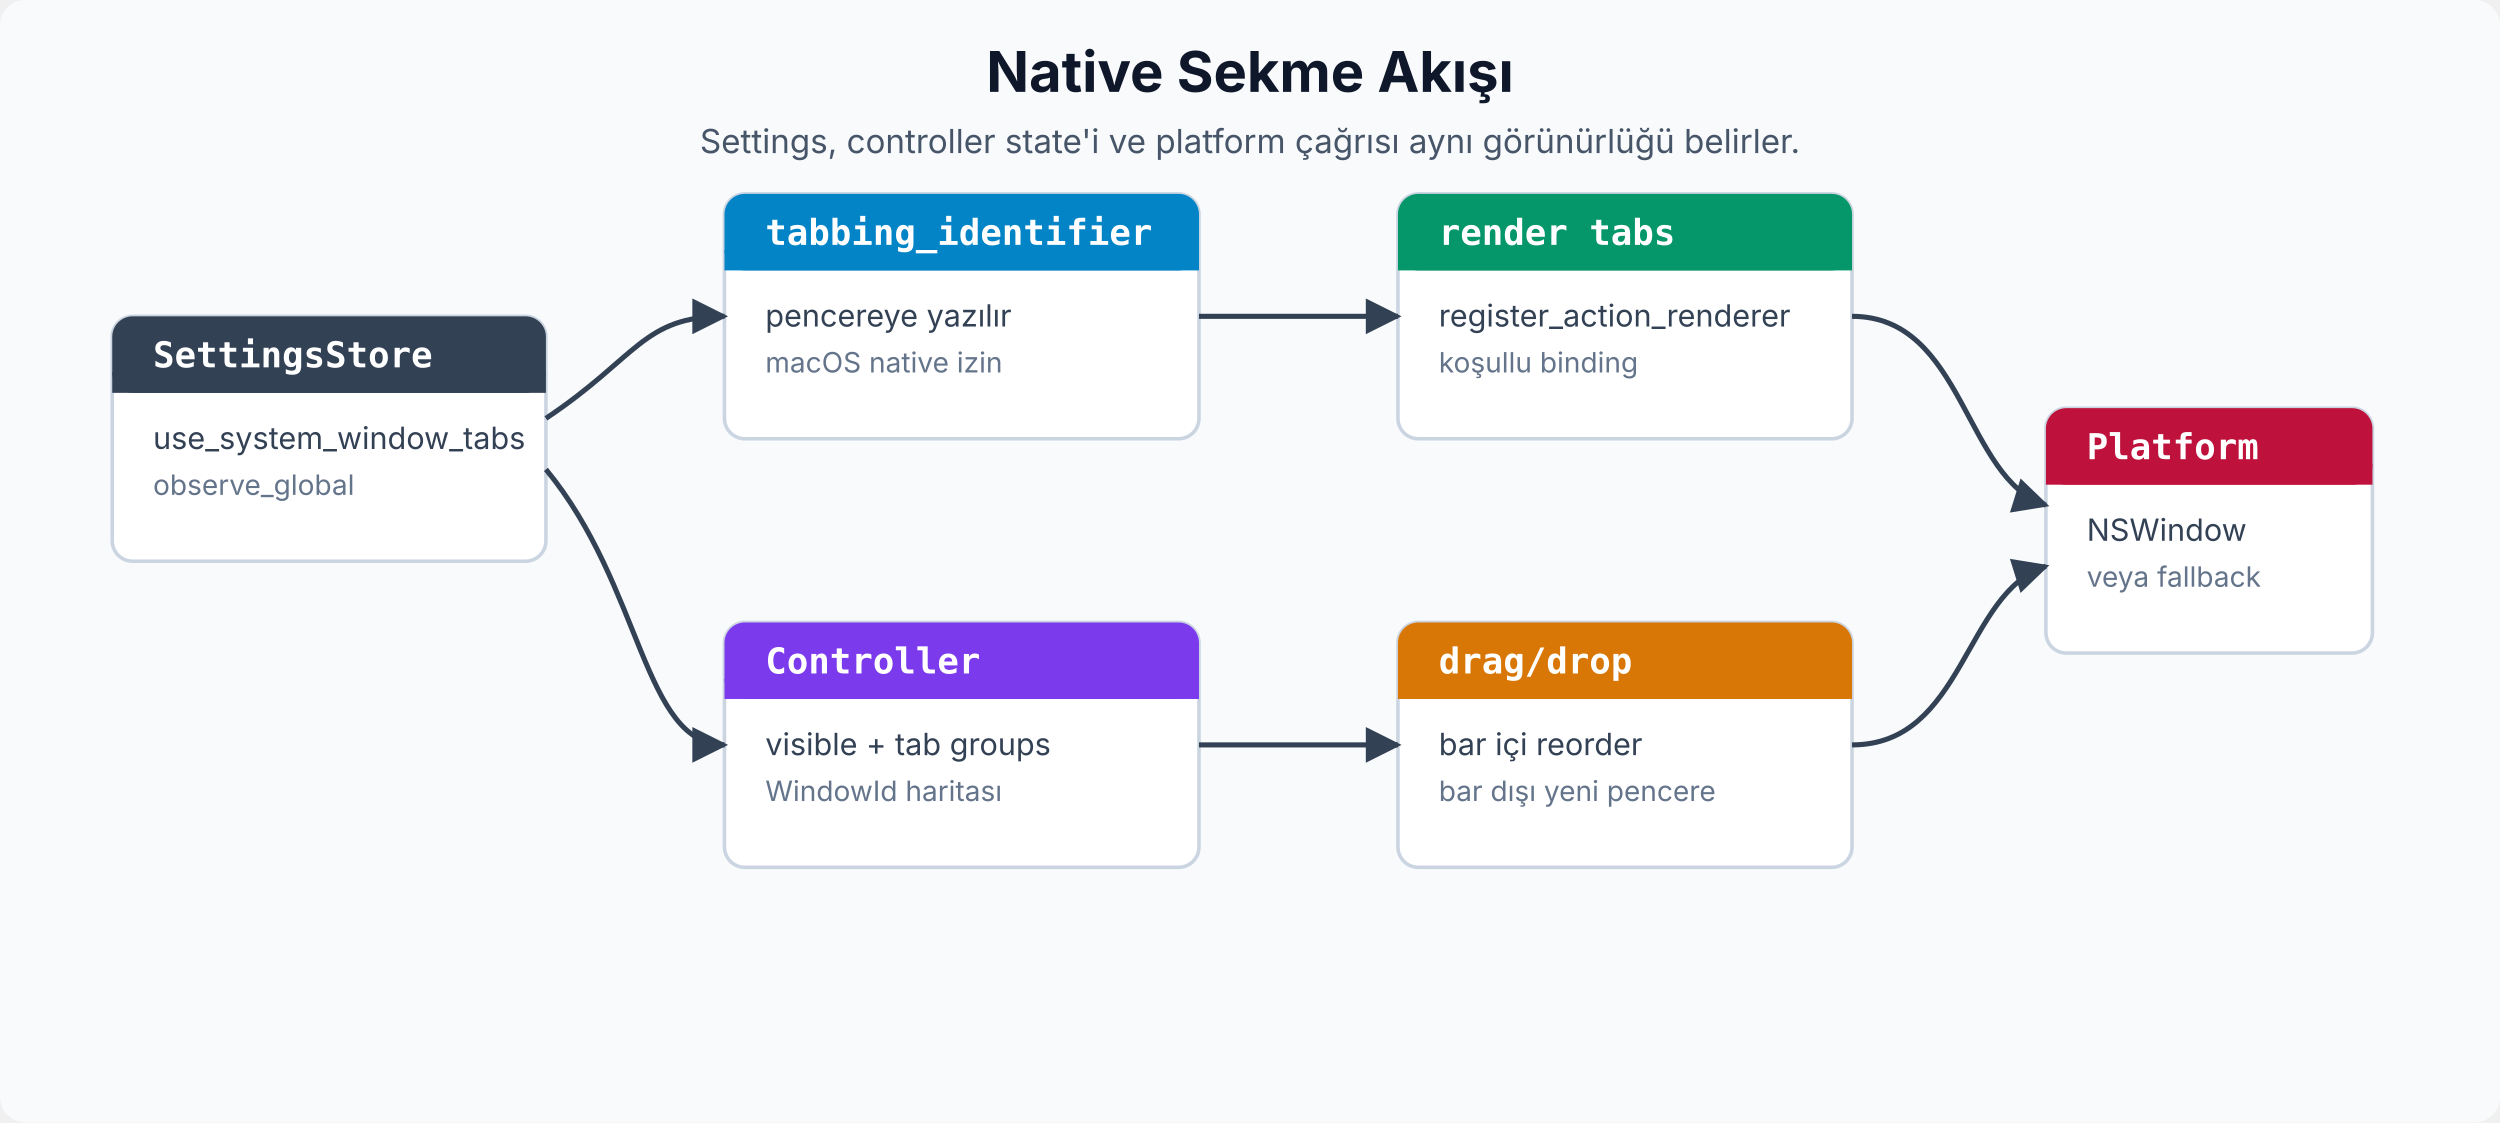
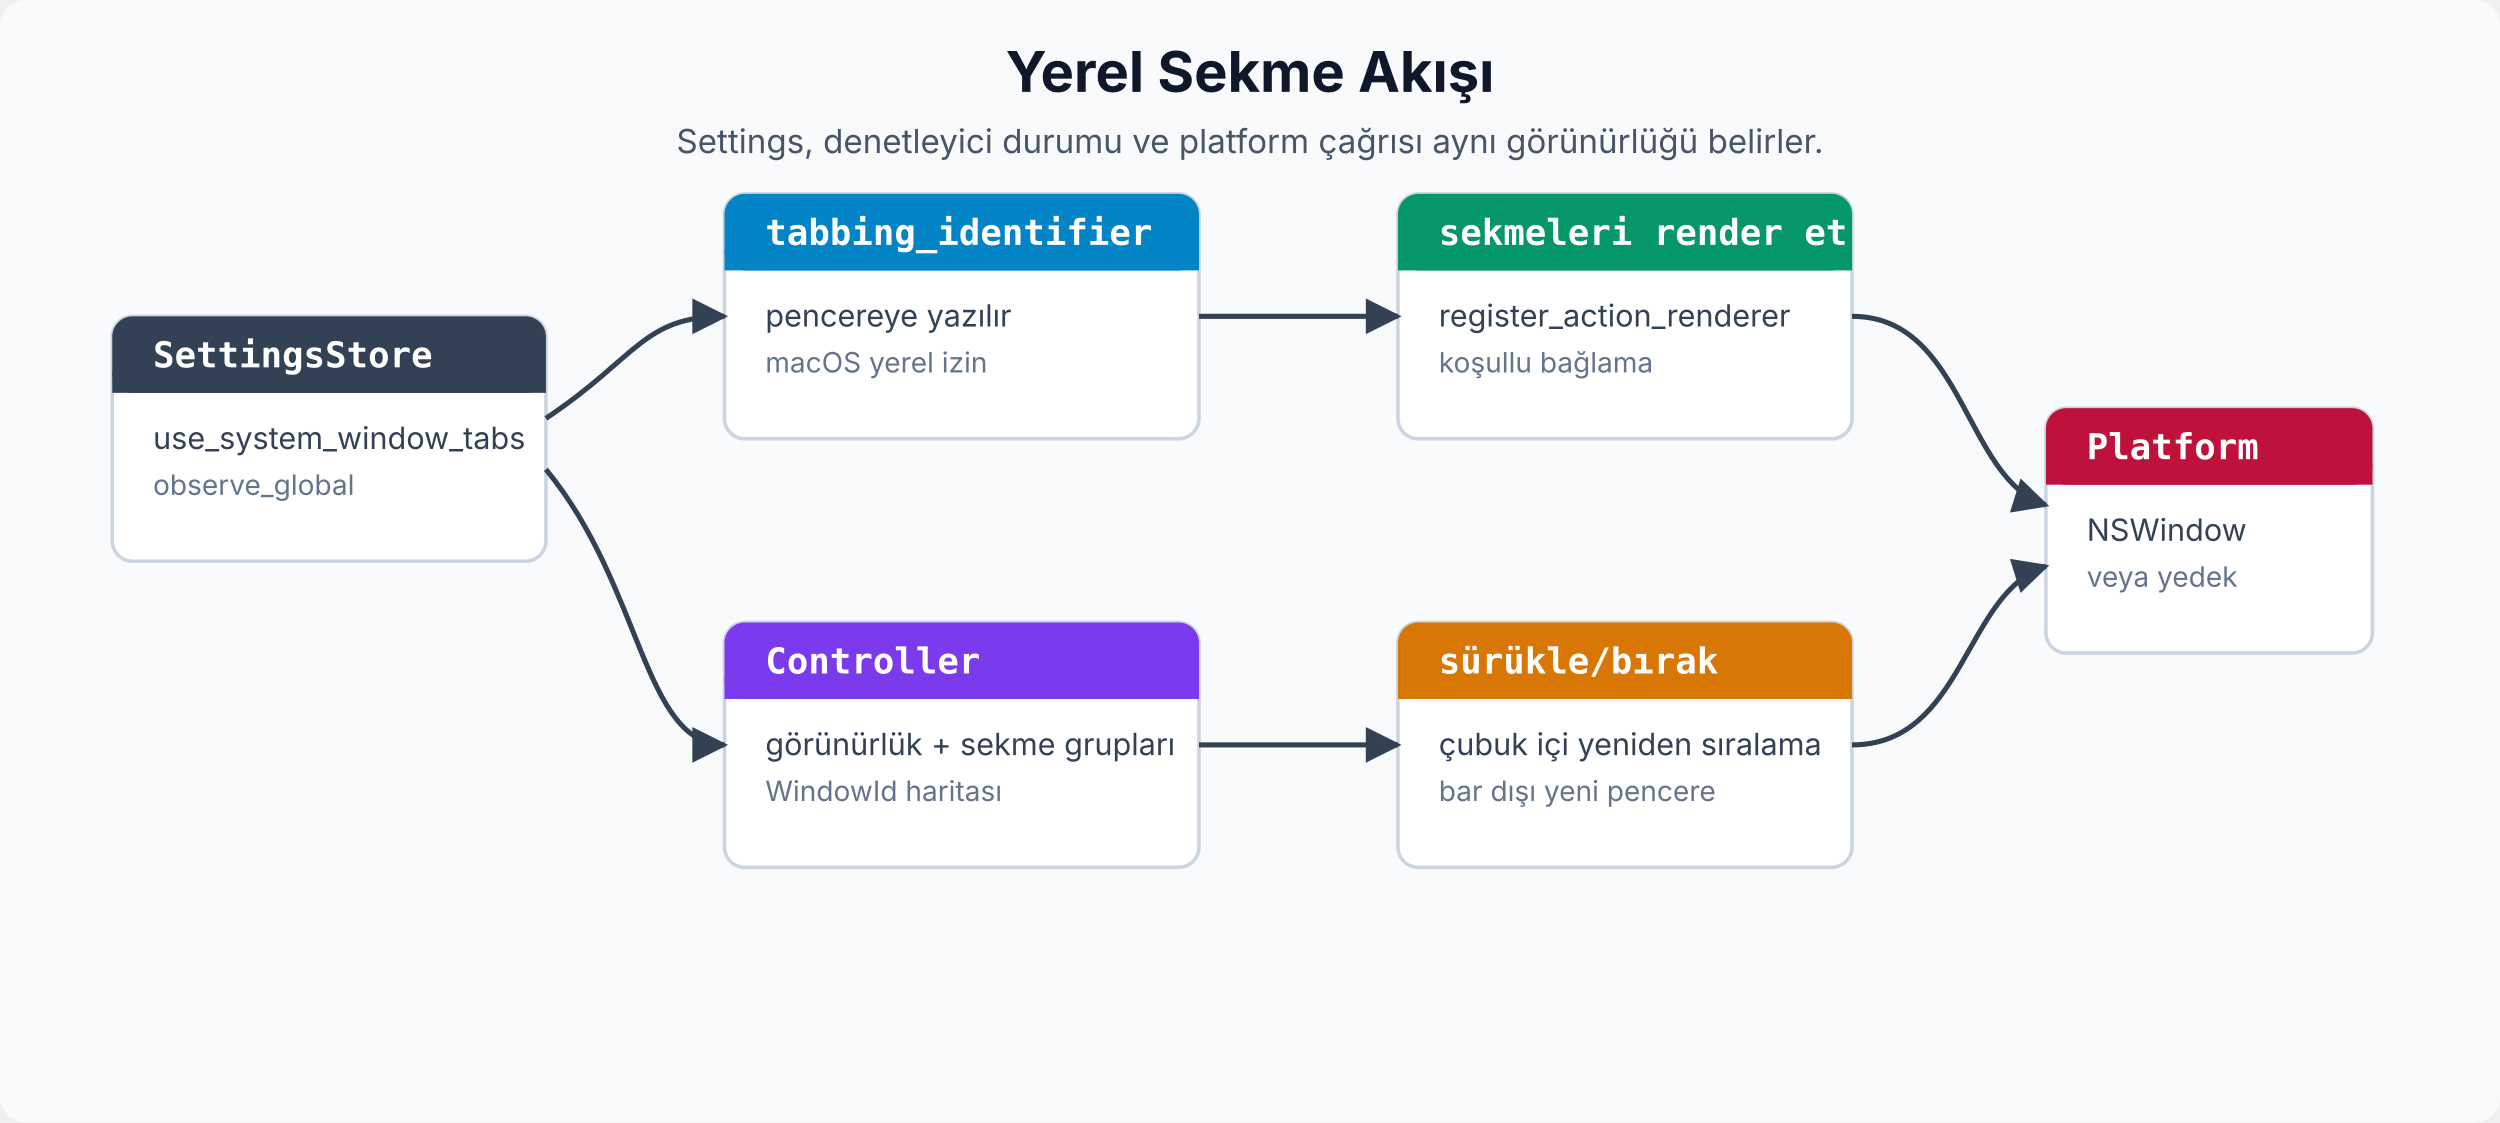
<svg xmlns="http://www.w3.org/2000/svg" viewBox="0 0 980 440">
  <defs>
    <marker id="arrow" viewBox="0 0 10 10" refX="9" refY="5" markerWidth="7" markerHeight="7" orient="auto-start-reverse">
      <path d="M 0 0 L 10 5 L 0 10 z" fill="#334155" />
    </marker>
    <style>
      .title{font:700 22px system-ui,-apple-system,"Segoe UI",sans-serif;fill:#0f172a}
      .sub{font:13px system-ui,-apple-system,"Segoe UI",sans-serif;fill:#475569}
      .card{fill:#fff;stroke:#cbd5e1;stroke-width:1.4}
      .head{font:700 14px ui-monospace,SFMono-Regular,Menlo,Consolas,monospace;fill:#fff}
      .body{font:12px system-ui,-apple-system,"Segoe UI",sans-serif;fill:#334155}
      .small{font:11px system-ui,-apple-system,"Segoe UI",sans-serif;fill:#64748b}
      .arrow{stroke:#334155;stroke-width:2;fill:none;marker-end:url(#arrow)}
    </style>
  </defs>
  <rect width="980" height="440" rx="10" fill="#f8fafc" />
-   <text x="490" y="36" text-anchor="middle" class="title">Native Sekme Akışı</text>
-   <text x="490" y="60" text-anchor="middle" class="sub">Settings, controller state'i ve platform çağrısı aynı görünürlüğü belirler.</text>
+   <text x="490" y="36" text-anchor="middle" class="title">Yerel Sekme Akışı</text>
+   <text x="490" y="60" text-anchor="middle" class="sub">Settings, denetleyici durumu ve platform çağrısı aynı görünürlüğü belirler.</text>
  <rect x="44" y="124" width="170" height="96" rx="8" class="card" />
  <rect x="44" y="124" width="170" height="30" rx="8" fill="#334155" />
  <path d="M44 146 H214 V154 H44 Z" fill="#334155" />
  <text x="60" y="144" class="head">SettingsStore</text>
  <text x="60" y="176" class="body">use_system_window_tabs</text>
  <text x="60" y="194" class="small">observe_global</text>
  <rect x="284" y="76" width="186" height="96" rx="8" class="card" />
  <rect x="284" y="76" width="186" height="30" rx="8" fill="#0284c7" />
  <path d="M284 98 H470 V106 H284 Z" fill="#0284c7" />
  <text x="300" y="96" class="head">tabbing_identifier</text>
  <text x="300" y="128" class="body">pencereye yazılır</text>
-   <text x="300" y="146" class="small">macOS native izin</text>
+   <text x="300" y="146" class="small">macOS yerel izin</text>
  <rect x="284" y="244" width="186" height="96" rx="8" class="card" />
  <rect x="284" y="244" width="186" height="30" rx="8" fill="#7c3aed" />
  <path d="M284 266 H470 V274 H284 Z" fill="#7c3aed" />
  <text x="300" y="264" class="head">Controller</text>
-   <text x="300" y="296" class="body">visible + tab groups</text>
+   <text x="300" y="296" class="body">görünürlük + sekme grupları</text>
  <text x="300" y="314" class="small">WindowId haritası</text>
  <rect x="548" y="76" width="178" height="96" rx="8" class="card" />
  <rect x="548" y="76" width="178" height="30" rx="8" fill="#059669" />
  <path d="M548 98 H726 V106 H548 Z" fill="#059669" />
-   <text x="564" y="96" class="head">render tabs</text>
+   <text x="564" y="96" class="head">sekmeleri render et</text>
  <text x="564" y="128" class="body">register_action_renderer</text>
-   <text x="564" y="146" class="small">koşullu binding</text>
+   <text x="564" y="146" class="small">koşullu bağlama</text>
  <rect x="548" y="244" width="178" height="96" rx="8" class="card" />
  <rect x="548" y="244" width="178" height="30" rx="8" fill="#d97706" />
  <path d="M548 266 H726 V274 H548 Z" fill="#d97706" />
-   <text x="564" y="264" class="head">drag/drop</text>
-   <text x="564" y="296" class="body">bar içi reorder</text>
+   <text x="564" y="264" class="head">sürükle/bırak</text>
+   <text x="564" y="296" class="body">çubuk içi yeniden sıralama</text>
  <text x="564" y="314" class="small">bar dışı yeni pencere</text>
  <rect x="802" y="160" width="128" height="96" rx="8" class="card" />
  <rect x="802" y="160" width="128" height="30" rx="8" fill="#be123c" />
  <path d="M802 182 H930 V190 H802 Z" fill="#be123c" />
  <text x="818" y="180" class="head">Platform</text>
  <text x="818" y="212" class="body">NSWindow</text>
-   <text x="818" y="230" class="small">veya fallback</text>
+   <text x="818" y="230" class="small">veya yedek</text>
  <path d="M214 164 C250 140 252 124 284 124" class="arrow" />
  <path d="M214 184 C252 230 252 292 284 292" class="arrow" />
  <path d="M470 124 H548" class="arrow" />
  <path d="M470 292 H548" class="arrow" />
  <path d="M726 124 C770 124 770 188 802 198" class="arrow" />
  <path d="M726 292 C770 292 770 232 802 222" class="arrow" />
</svg>
